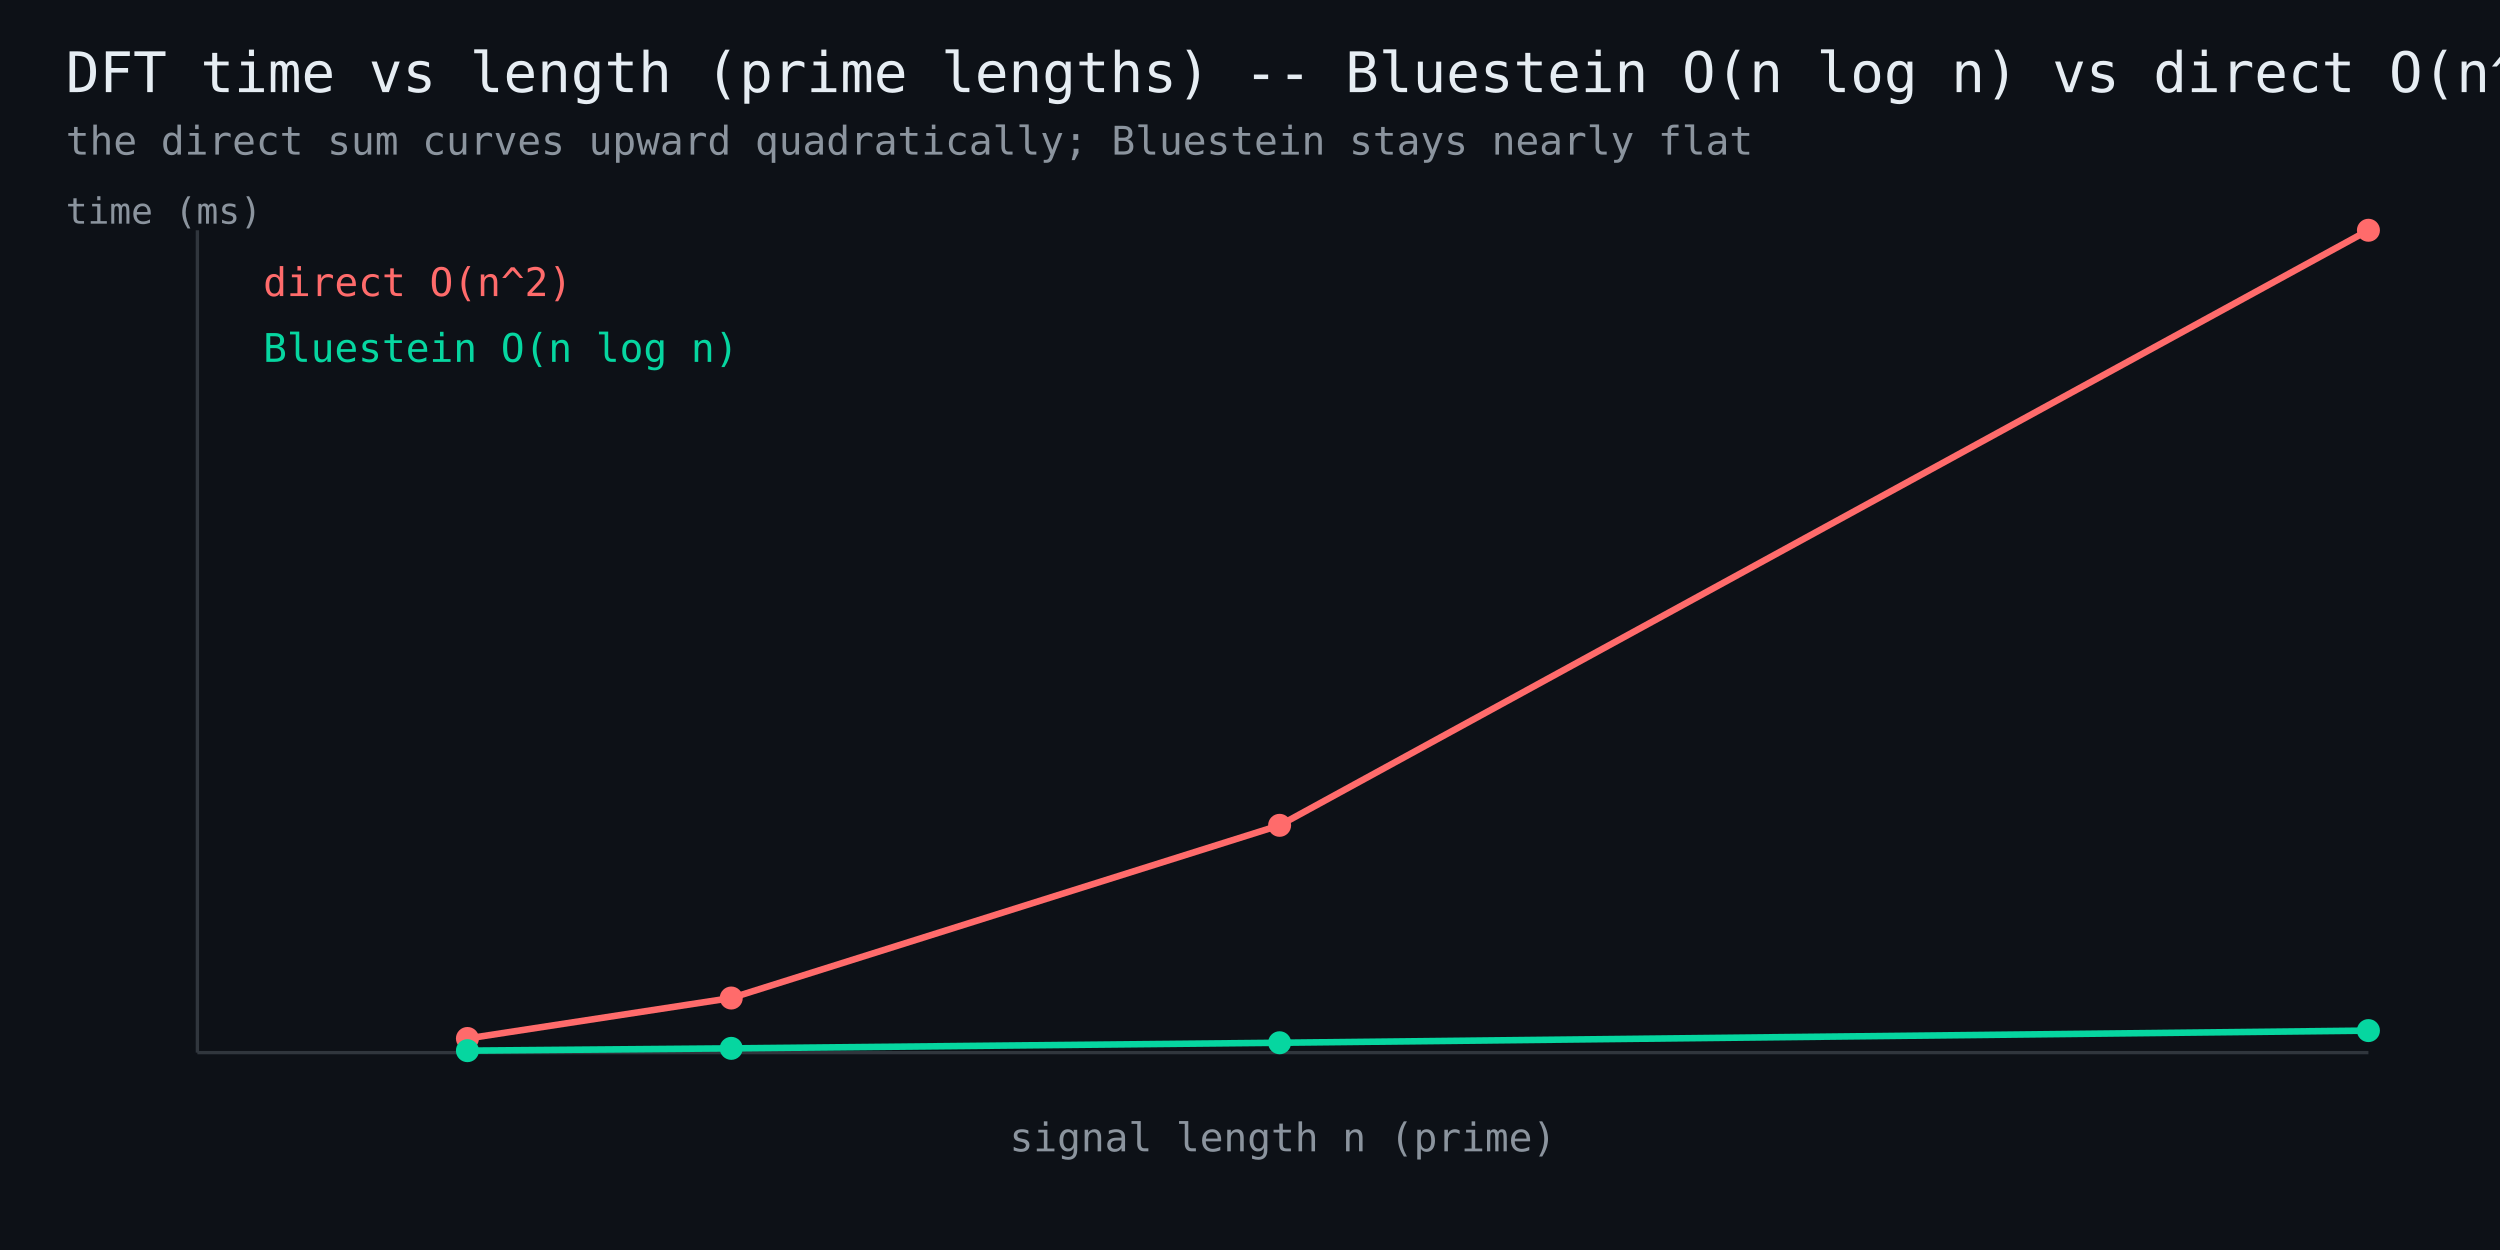
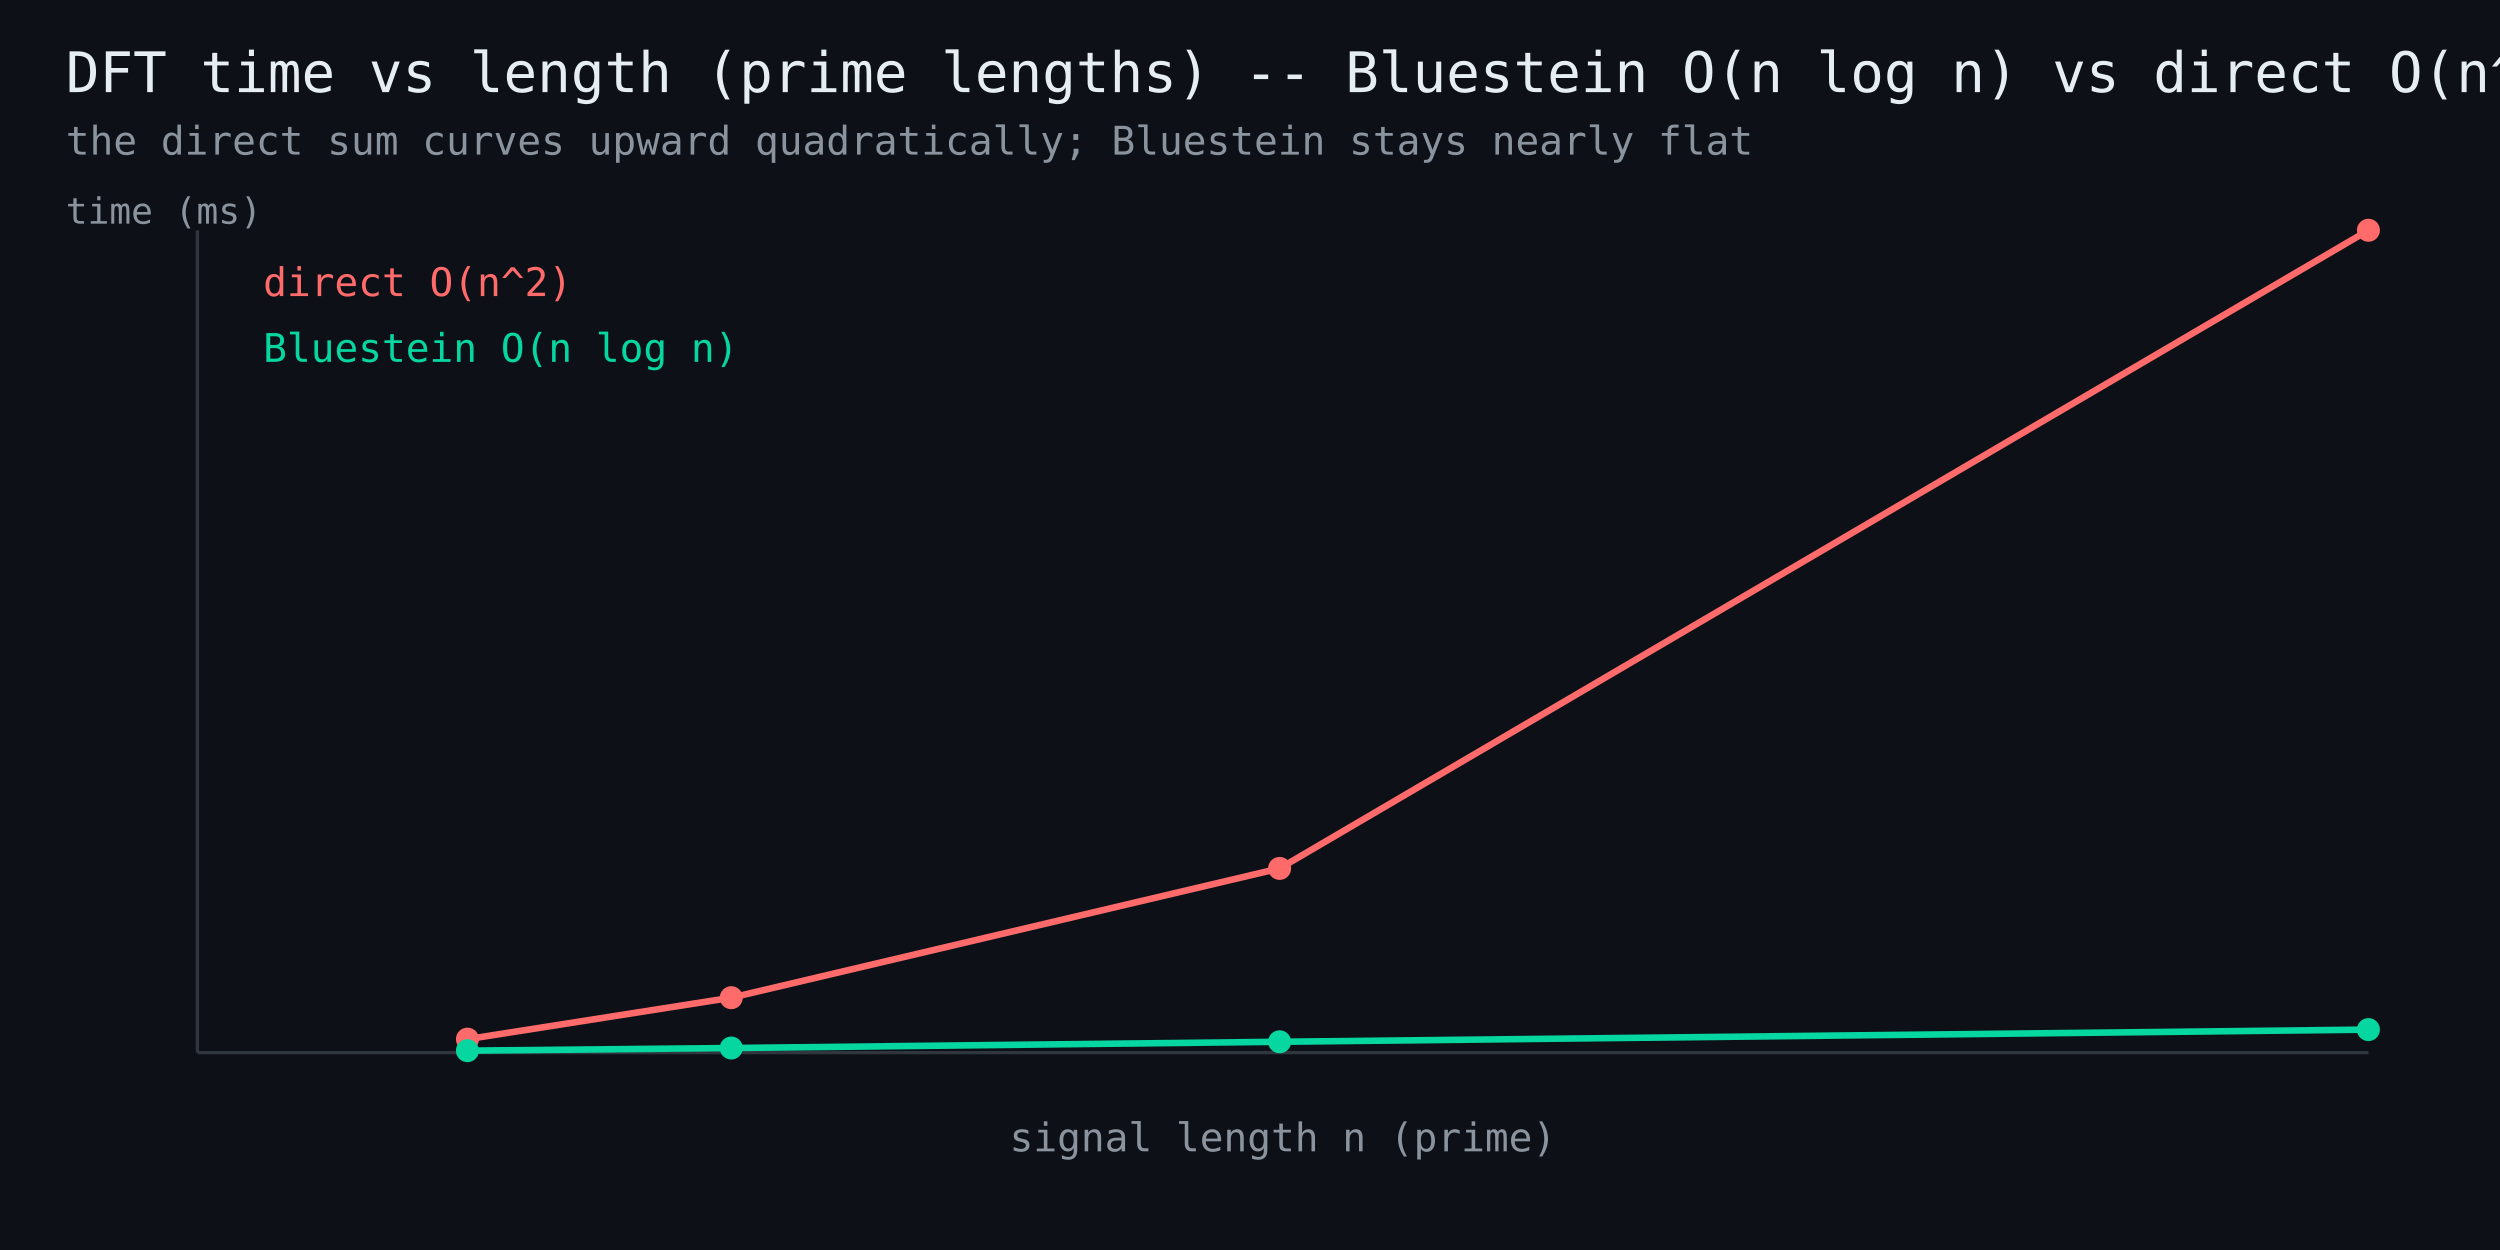
<svg xmlns="http://www.w3.org/2000/svg" width="760" height="380" viewBox="0 0 760 380" font-family="monospace">
  <rect width="760" height="380" fill="#0d1117" />
  <text x="20" y="28" fill="#e6edf3" font-size="17">DFT time vs length (prime lengths) -- Bluestein O(n log n) vs direct O(n^2)</text>
  <text x="20" y="47" fill="#8b949e" font-size="12">the direct sum curves upward quadratically; Bluestein stays nearly flat</text>
  <line x1="60" y1="320" x2="720" y2="320" stroke="#30363d" stroke-width="1" />
  <line x1="60" y1="320" x2="60" y2="70" stroke="#30363d" stroke-width="1" />
-   <polyline points="142.1,315.7 222.3,303.4 389.0,250.9 720.0,70.0" fill="none" stroke="#ff6b6b" stroke-width="2" />
-   <circle cx="142.1" cy="315.7" r="3.5" fill="#ff6b6b" />
-   <circle cx="222.3" cy="303.4" r="3.5" fill="#ff6b6b" />
-   <circle cx="389.0" cy="250.9" r="3.5" fill="#ff6b6b" />
+   <polyline points="142.1,315.9 222.3,303.3 389.0,264.0 720.0,70.0" fill="none" stroke="#ff6b6b" stroke-width="2" />
+   <circle cx="142.1" cy="315.9" r="3.5" fill="#ff6b6b" />
+   <circle cx="222.3" cy="303.3" r="3.5" fill="#ff6b6b" />
+   <circle cx="389.0" cy="264.0" r="3.5" fill="#ff6b6b" />
  <circle cx="720.0" cy="70.0" r="3.5" fill="#ff6b6b" />
  <text x="80" y="90" fill="#ff6b6b" font-size="12">direct O(n^2)</text>
-   <polyline points="142.1,319.4 222.3,318.7 389.0,317.0 720.0,313.3" fill="none" stroke="#06d6a0" stroke-width="2" />
+   <polyline points="142.1,319.4 222.3,318.6 389.0,316.7 720.0,313.0" fill="none" stroke="#06d6a0" stroke-width="2" />
  <circle cx="142.1" cy="319.4" r="3.5" fill="#06d6a0" />
-   <circle cx="222.3" cy="318.7" r="3.5" fill="#06d6a0" />
-   <circle cx="389.0" cy="317.0" r="3.5" fill="#06d6a0" />
-   <circle cx="720.0" cy="313.3" r="3.5" fill="#06d6a0" />
+   <circle cx="222.3" cy="318.6" r="3.5" fill="#06d6a0" />
+   <circle cx="389.0" cy="316.7" r="3.5" fill="#06d6a0" />
+   <circle cx="720.0" cy="313.0" r="3.5" fill="#06d6a0" />
  <text x="80" y="110" fill="#06d6a0" font-size="12">Bluestein O(n log n)</text>
  <text x="390" y="350" fill="#8b949e" font-size="12" text-anchor="middle">signal length n (prime)</text>
  <text x="20" y="68" fill="#8b949e" font-size="11">time (ms)</text>
</svg>
